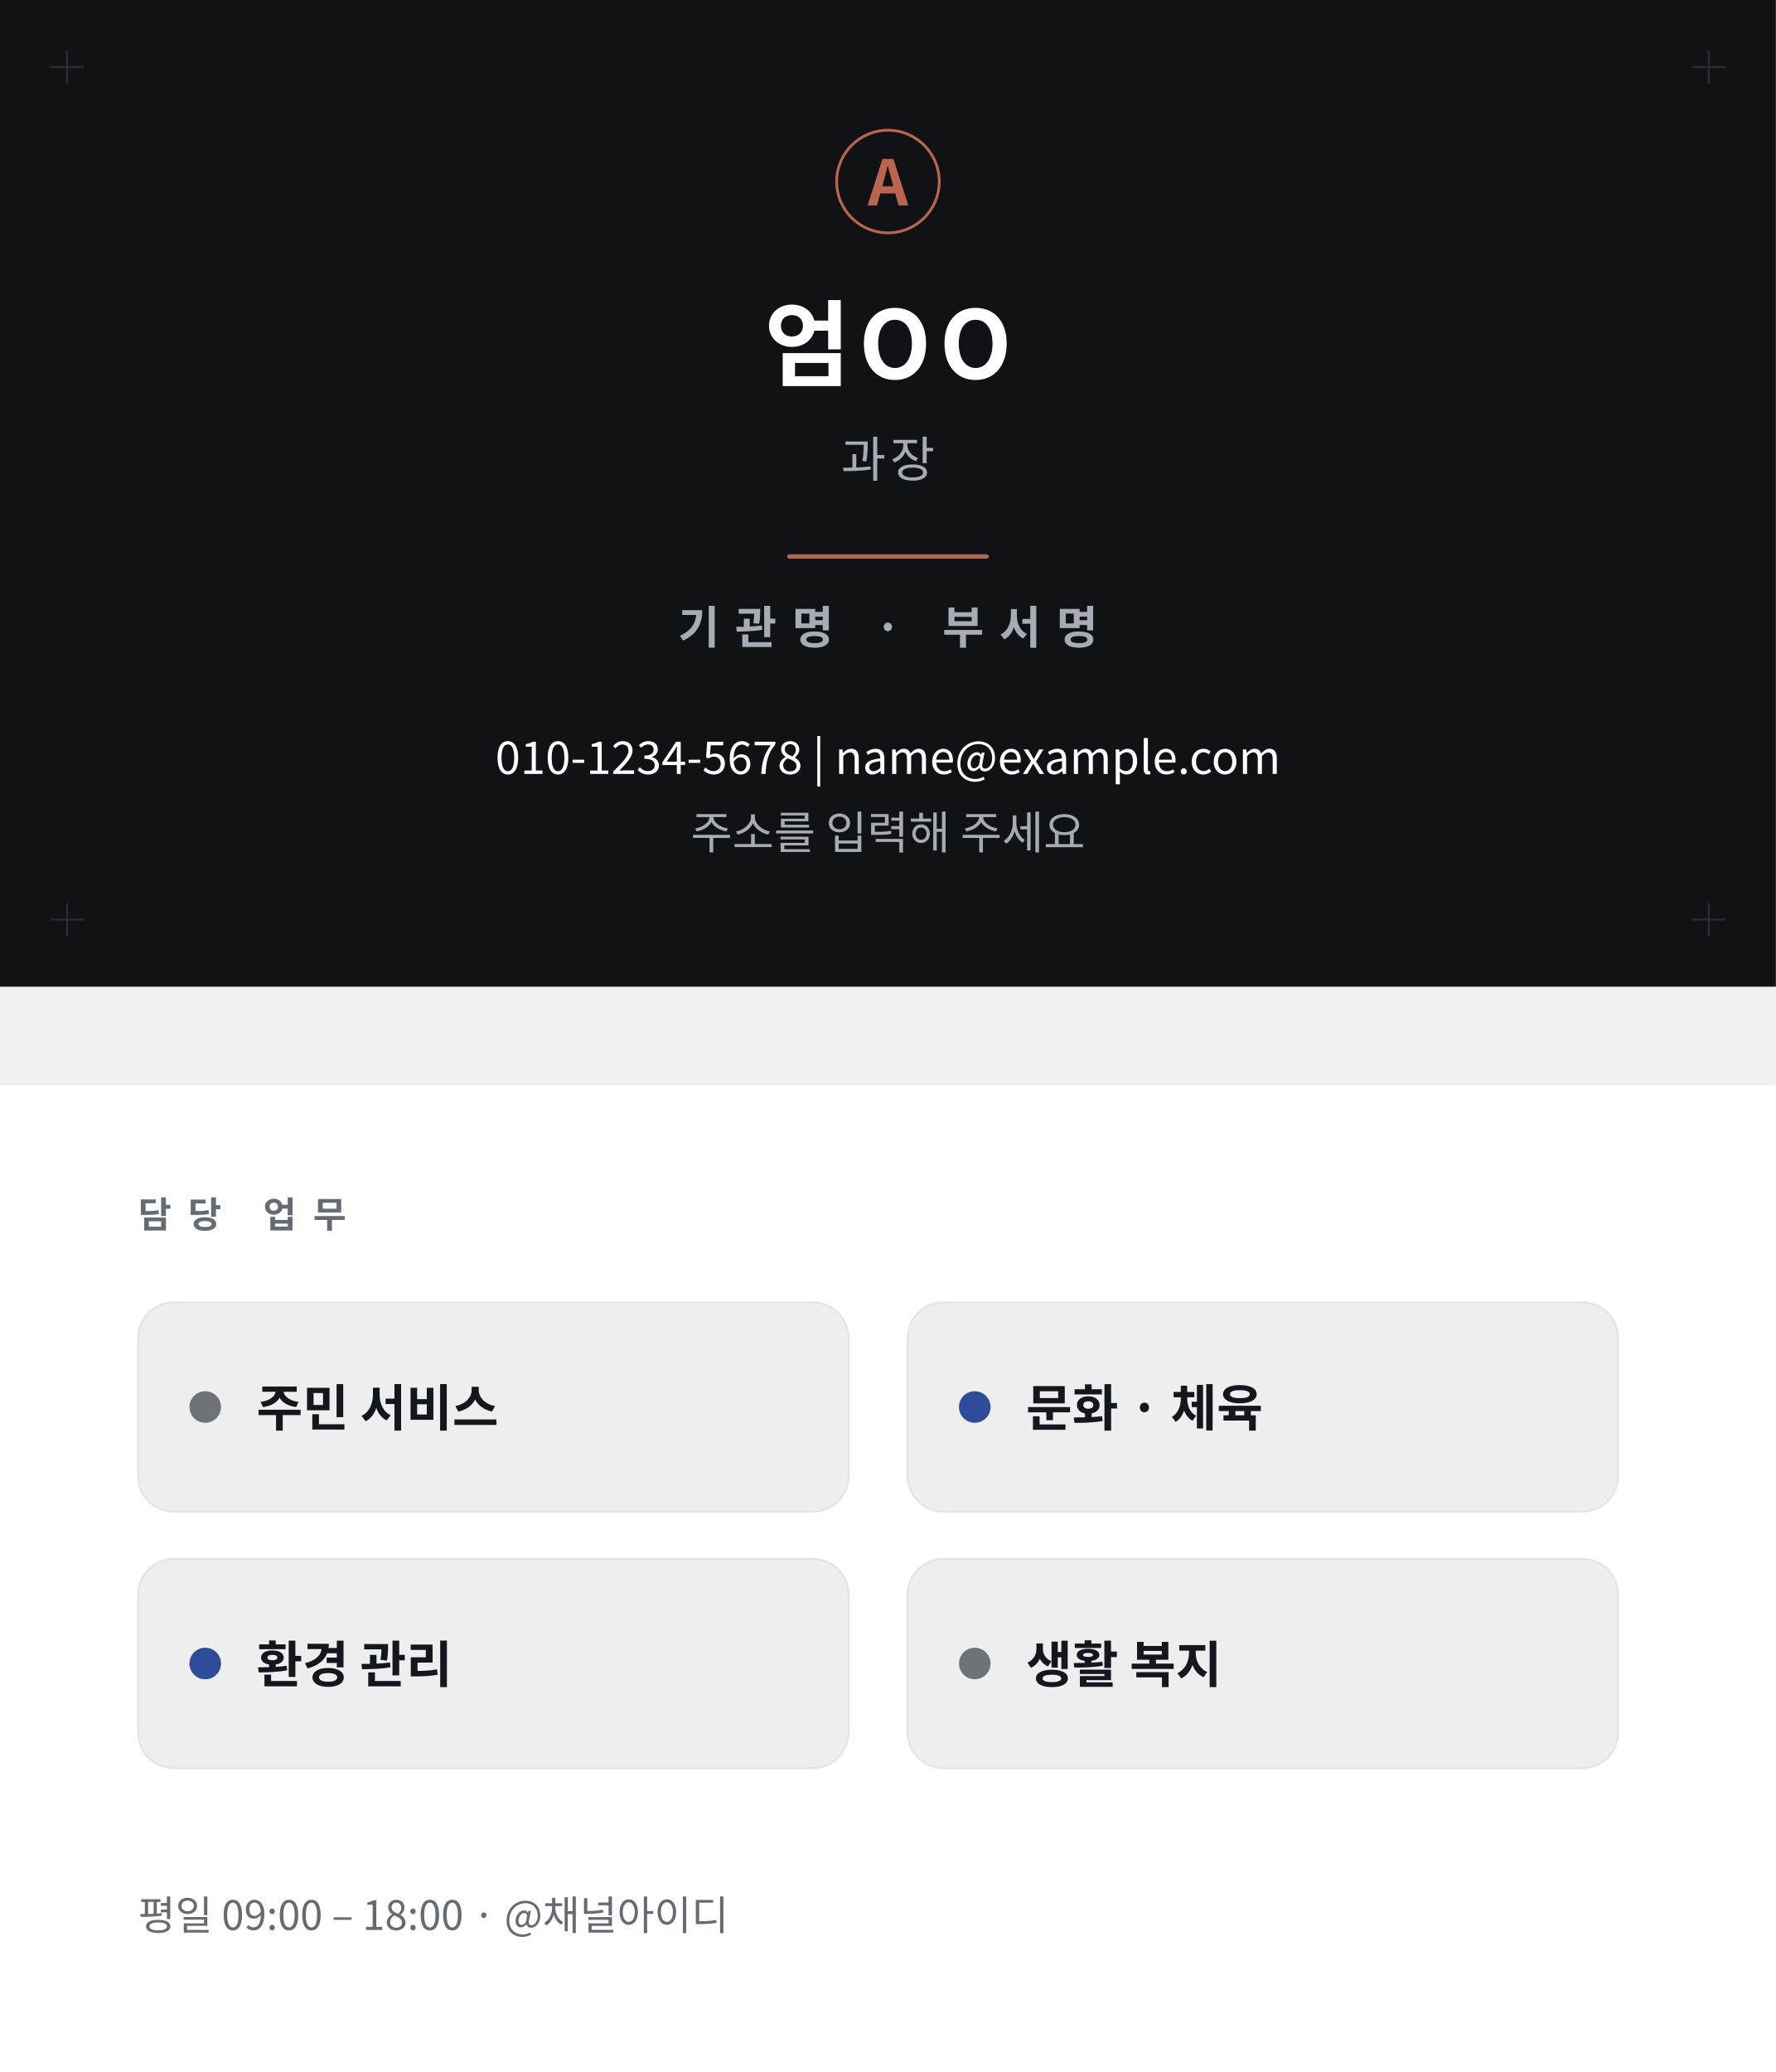
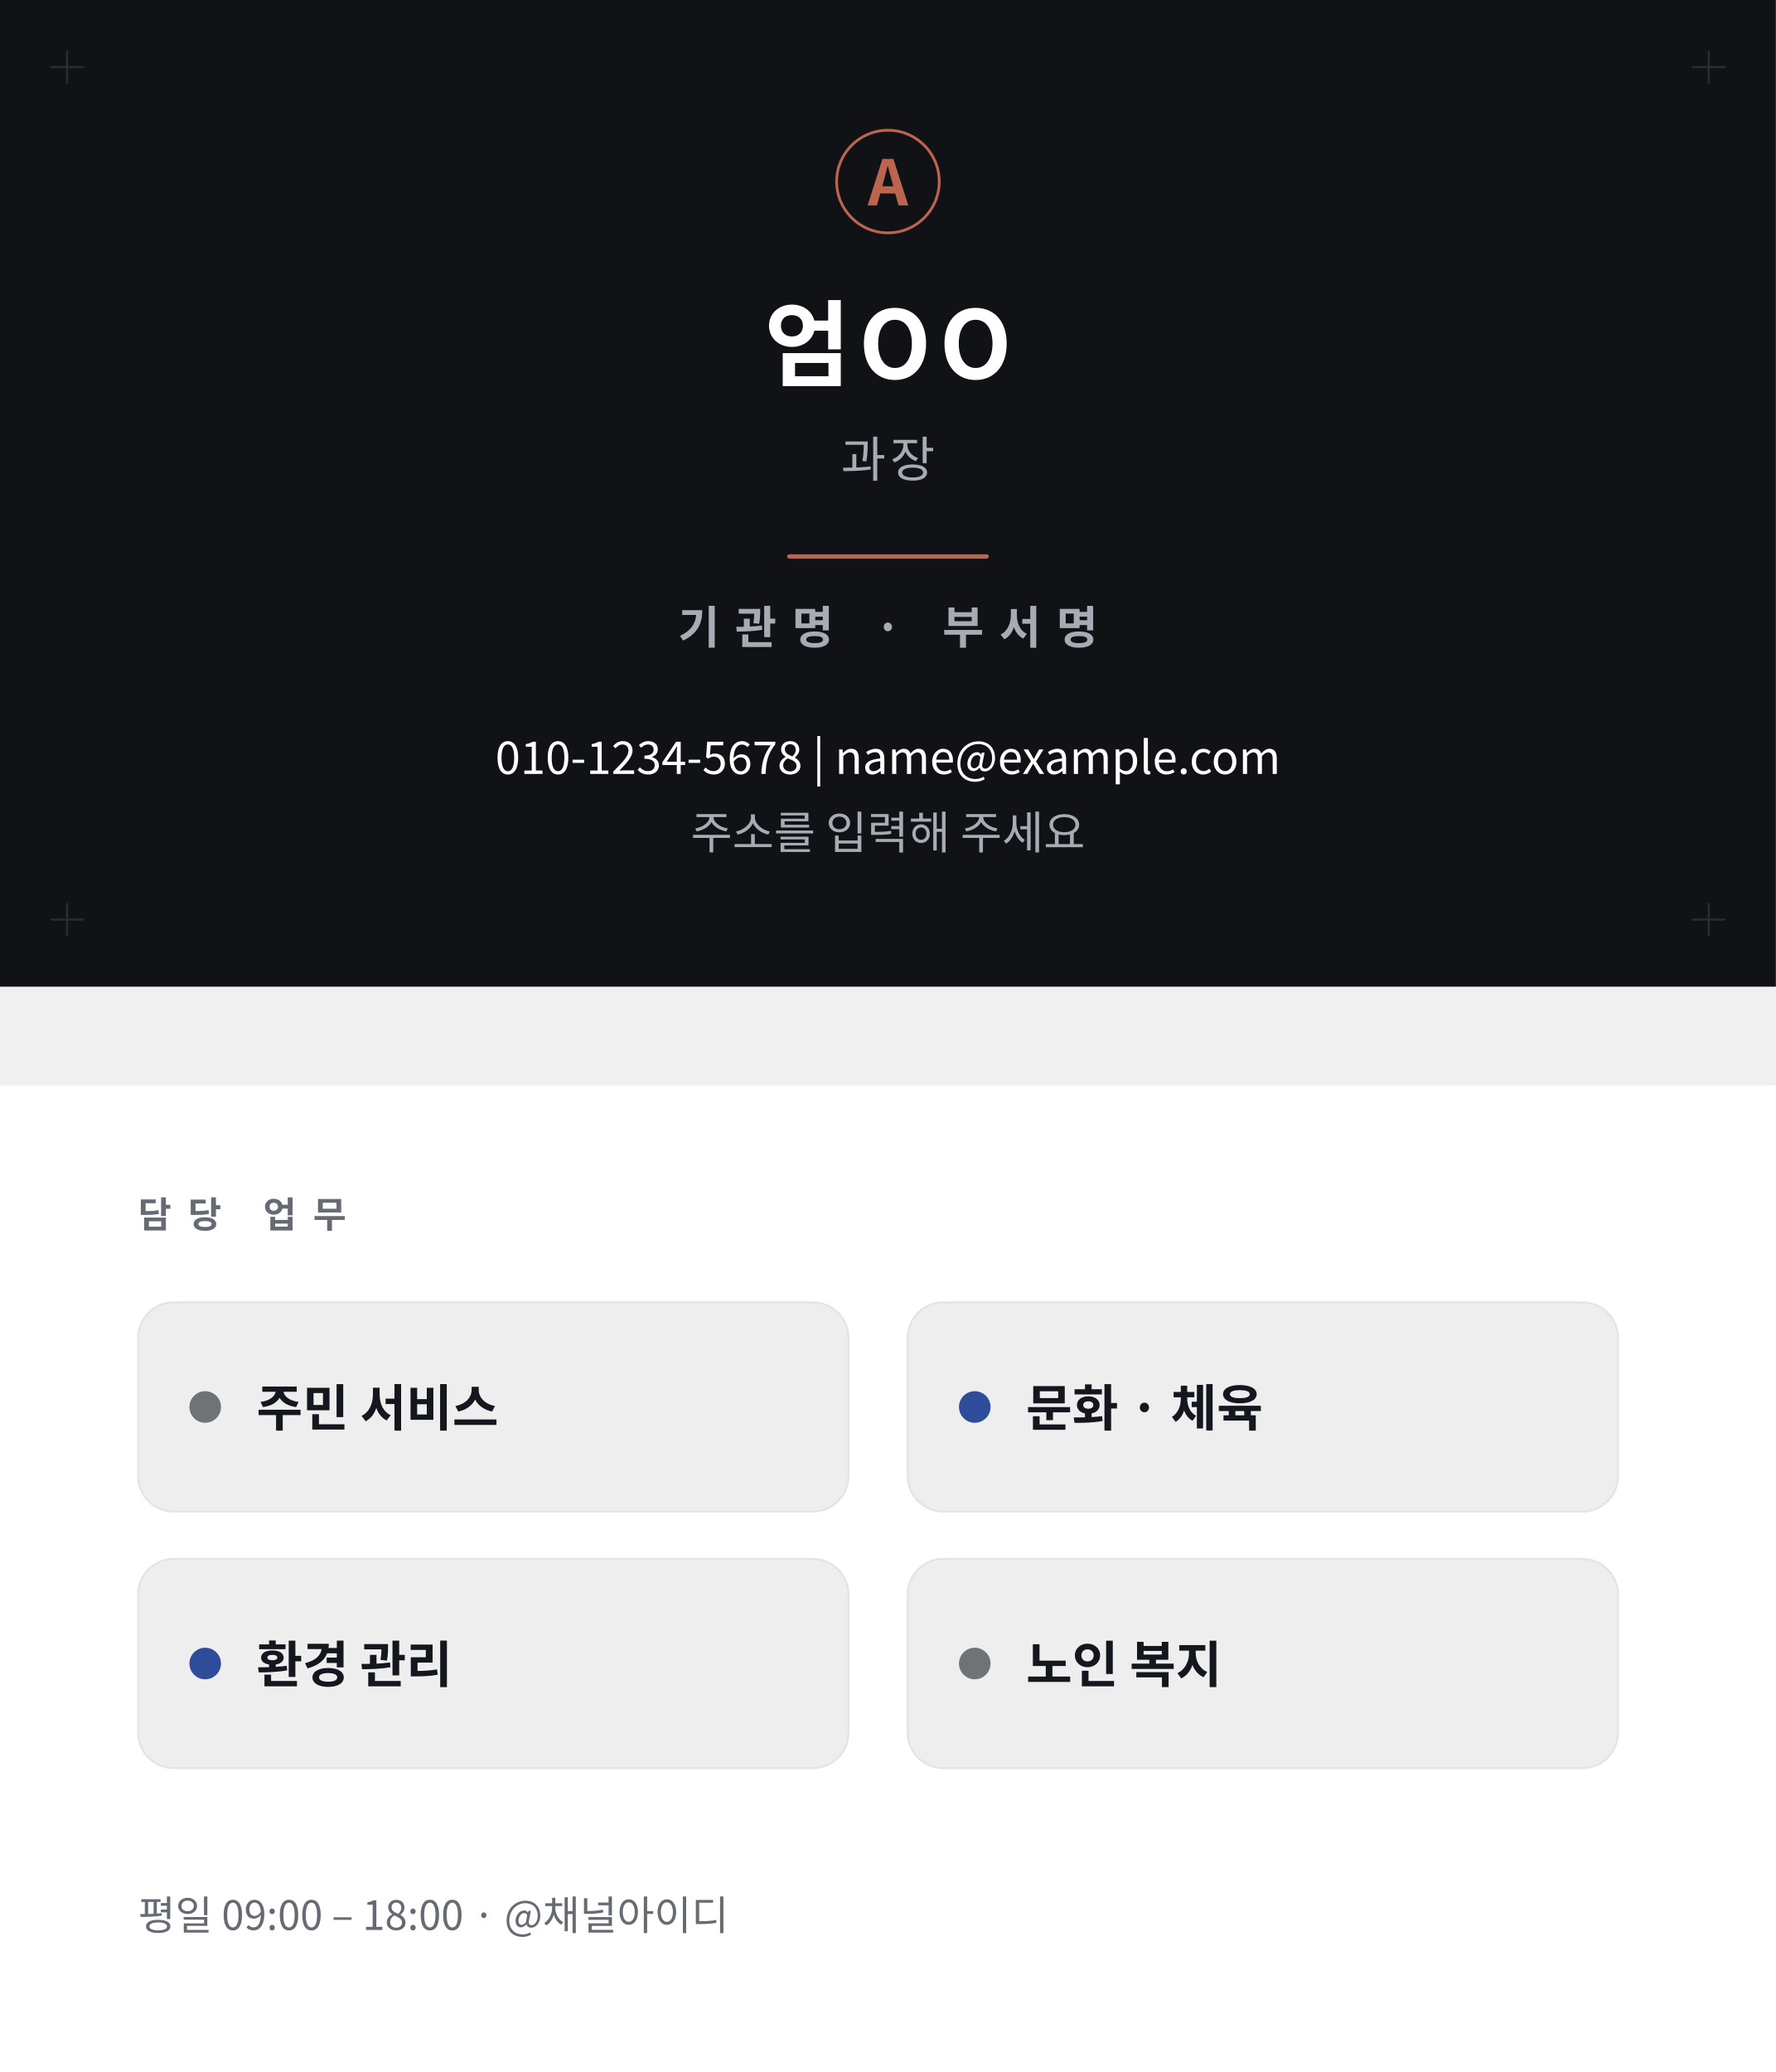
<svg xmlns="http://www.w3.org/2000/svg" width="90mm" height="105mm" viewBox="0 0 900 1050">
  <g id="front">
    <rect width="900" height="500" fill="#101216" />
    <line x1="26" y1="34" x2="42" y2="34" stroke="#2A2D34" stroke-width="1" stroke-linecap="round" />
    <line x1="34" y1="26" x2="34" y2="42" stroke="#2A2D34" stroke-width="1" stroke-linecap="round" />
    <line x1="858" y1="34" x2="874" y2="34" stroke="#2A2D34" stroke-width="1" stroke-linecap="round" />
    <line x1="866" y1="26" x2="866" y2="42" stroke="#2A2D34" stroke-width="1" stroke-linecap="round" />
    <line x1="26" y1="466" x2="42" y2="466" stroke="#2A2D34" stroke-width="1" stroke-linecap="round" />
    <line x1="34" y1="458" x2="34" y2="474" stroke="#2A2D34" stroke-width="1" stroke-linecap="round" />
    <line x1="858" y1="466" x2="874" y2="466" stroke="#2A2D34" stroke-width="1" stroke-linecap="round" />
    <line x1="866" y1="458" x2="866" y2="474" stroke="#2A2D34" stroke-width="1" stroke-linecap="round" />
    <ellipse cx="450" cy="92" rx="26" ry="26" fill="none" stroke="#BC654E" stroke-width="1.4" stroke-linejoin="round" />
    <text font-family="Pretendard,'Noto Sans KR','Noto Sans CJK KR','Malgun Gothic','Apple SD Gothic Neo',sans-serif" font-size="31.8" font-weight="700" fill="#BC654E" text-anchor="middle">
      <tspan x="450" y="104.1">A</tspan>
    </text>
    <text font-family="Pretendard,'Noto Sans KR','Noto Sans CJK KR','Malgun Gothic','Apple SD Gothic Neo',sans-serif" font-size="47.6" font-weight="700" fill="#FFFFFF" text-anchor="middle" letter-spacing="4.2">
      <tspan x="450" y="191.9">엄OO</tspan>
    </text>
    <text font-family="Pretendard,'Noto Sans KR','Noto Sans CJK KR','Malgun Gothic','Apple SD Gothic Neo',sans-serif" font-size="24.7" font-weight="400" fill="#A7ABB4" text-anchor="middle" letter-spacing="2.1">
      <tspan x="450" y="241.7">과장</tspan>
    </text>
    <line x1="400" y1="282" x2="500" y2="282" stroke="#BC654E" stroke-width="2.2" stroke-linecap="round" />
    <text font-family="Pretendard,'Noto Sans KR','Noto Sans CJK KR','Malgun Gothic','Apple SD Gothic Neo',sans-serif" font-size="22.9" font-weight="700" fill="#A7ABB4" text-anchor="middle" letter-spacing="7.8">
      <tspan x="450" y="326.2">기관명 · 부서명</tspan>
    </text>
    <text font-family="Pretendard,'Noto Sans KR','Noto Sans CJK KR','Malgun Gothic','Apple SD Gothic Neo',sans-serif" font-size="22.9" font-weight="400" fill="#FFFFFF" text-anchor="middle">
      <tspan x="450" y="392.2">010-1234-5678     |     name@example.com</tspan>
    </text>
    <text font-family="Pretendard,'Noto Sans KR','Noto Sans CJK KR','Malgun Gothic','Apple SD Gothic Neo',sans-serif" font-size="22.9" font-weight="400" fill="#A7ABB4" text-anchor="middle">
      <tspan x="450" y="430.2">주소를 입력해 주세요</tspan>
    </text>
  </g>
  <g id="back" transform="translate(0 550)">
    <rect width="900" height="500" fill="#FFFFFF" />
    <text font-family="Pretendard,'Noto Sans KR','Noto Sans CJK KR','Malgun Gothic','Apple SD Gothic Neo',sans-serif" font-size="18.3" font-weight="700" fill="#666B73" text-anchor="start" letter-spacing="8.5">
      <tspan x="70" y="72.1">담당 업무</tspan>
    </text>
    <rect x="70" y="110" width="360" height="106" rx="18" fill="#EEEEEF" stroke="#E6E4DF" stroke-width="1" stroke-linejoin="round" />
    <ellipse cx="104" cy="163" rx="8" ry="8" fill="#6F7378" />
    <text font-family="Pretendard,'Noto Sans KR','Noto Sans CJK KR','Malgun Gothic','Apple SD Gothic Neo',sans-serif" font-size="25.4" font-weight="700" fill="#14171D" text-anchor="start">
      <tspan x="130" y="172.7">주민 서비스</tspan>
    </text>
    <rect x="460" y="110" width="360" height="106" rx="18" fill="#EEEEEF" stroke="#E6E4DF" stroke-width="1" stroke-linejoin="round" />
    <ellipse cx="494" cy="163" rx="8" ry="8" fill="#2F4C9A" />
    <text font-family="Pretendard,'Noto Sans KR','Noto Sans CJK KR','Malgun Gothic','Apple SD Gothic Neo',sans-serif" font-size="25.4" font-weight="700" fill="#14171D" text-anchor="start">
      <tspan x="520" y="172.7">문화 · 체육</tspan>
    </text>
    <rect x="70" y="240" width="360" height="106" rx="18" fill="#EEEEEF" stroke="#E6E4DF" stroke-width="1" stroke-linejoin="round" />
    <ellipse cx="104" cy="293" rx="8" ry="8" fill="#2F4C9A" />
    <text font-family="Pretendard,'Noto Sans KR','Noto Sans CJK KR','Malgun Gothic','Apple SD Gothic Neo',sans-serif" font-size="25.4" font-weight="700" fill="#14171D" text-anchor="start">
      <tspan x="130" y="302.7">환경 관리</tspan>
    </text>
    <rect x="460" y="240" width="360" height="106" rx="18" fill="#EEEEEF" stroke="#E6E4DF" stroke-width="1" stroke-linejoin="round" />
    <ellipse cx="494" cy="293" rx="8" ry="8" fill="#6F7378" />
    <text font-family="Pretendard,'Noto Sans KR','Noto Sans CJK KR','Malgun Gothic','Apple SD Gothic Neo',sans-serif" font-size="25.4" font-weight="700" fill="#14171D" text-anchor="start">
-       <tspan x="520" y="302.7">생활 복지</tspan>
+       <tspan x="520" y="302.7">노인 복지</tspan>
    </text>
    <text font-family="Pretendard,'Noto Sans KR','Noto Sans CJK KR','Malgun Gothic','Apple SD Gothic Neo',sans-serif" font-size="20.5" font-weight="400" fill="#666B73" text-anchor="start">
      <tspan x="70" y="428">평일 09:00 – 18:00   ·   @채널아이디</tspan>
    </text>
  </g>
</svg>
